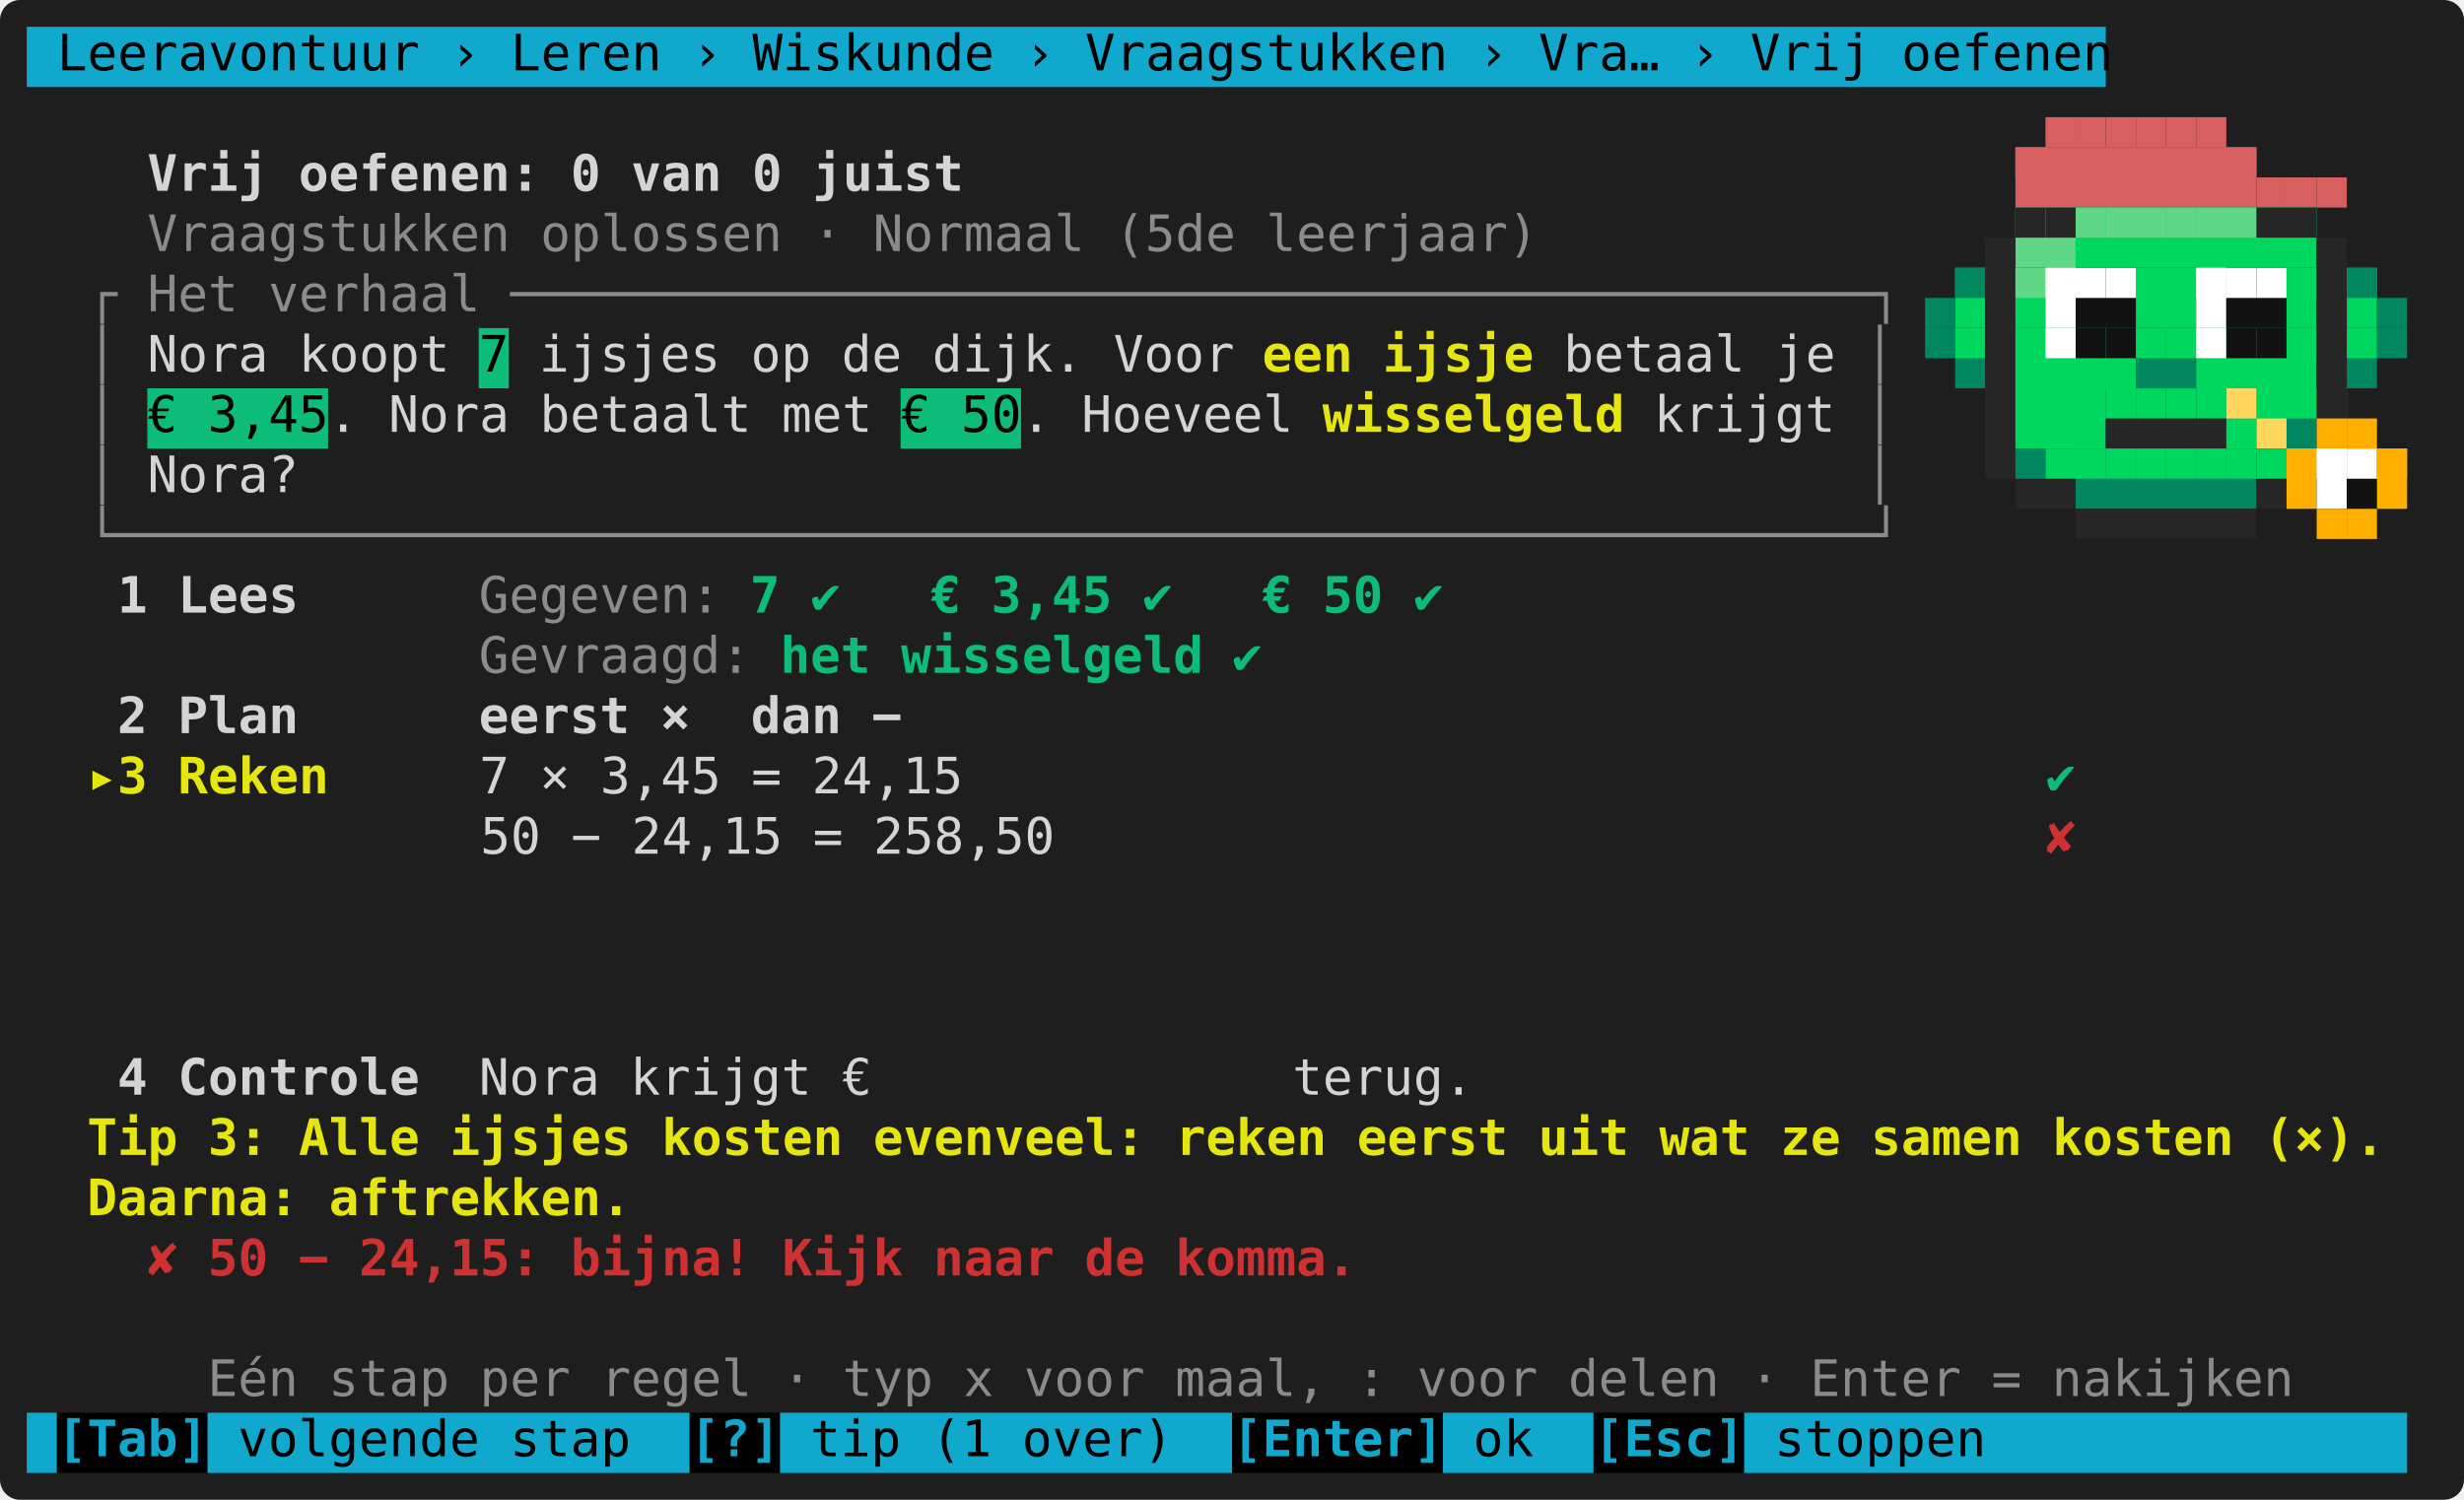
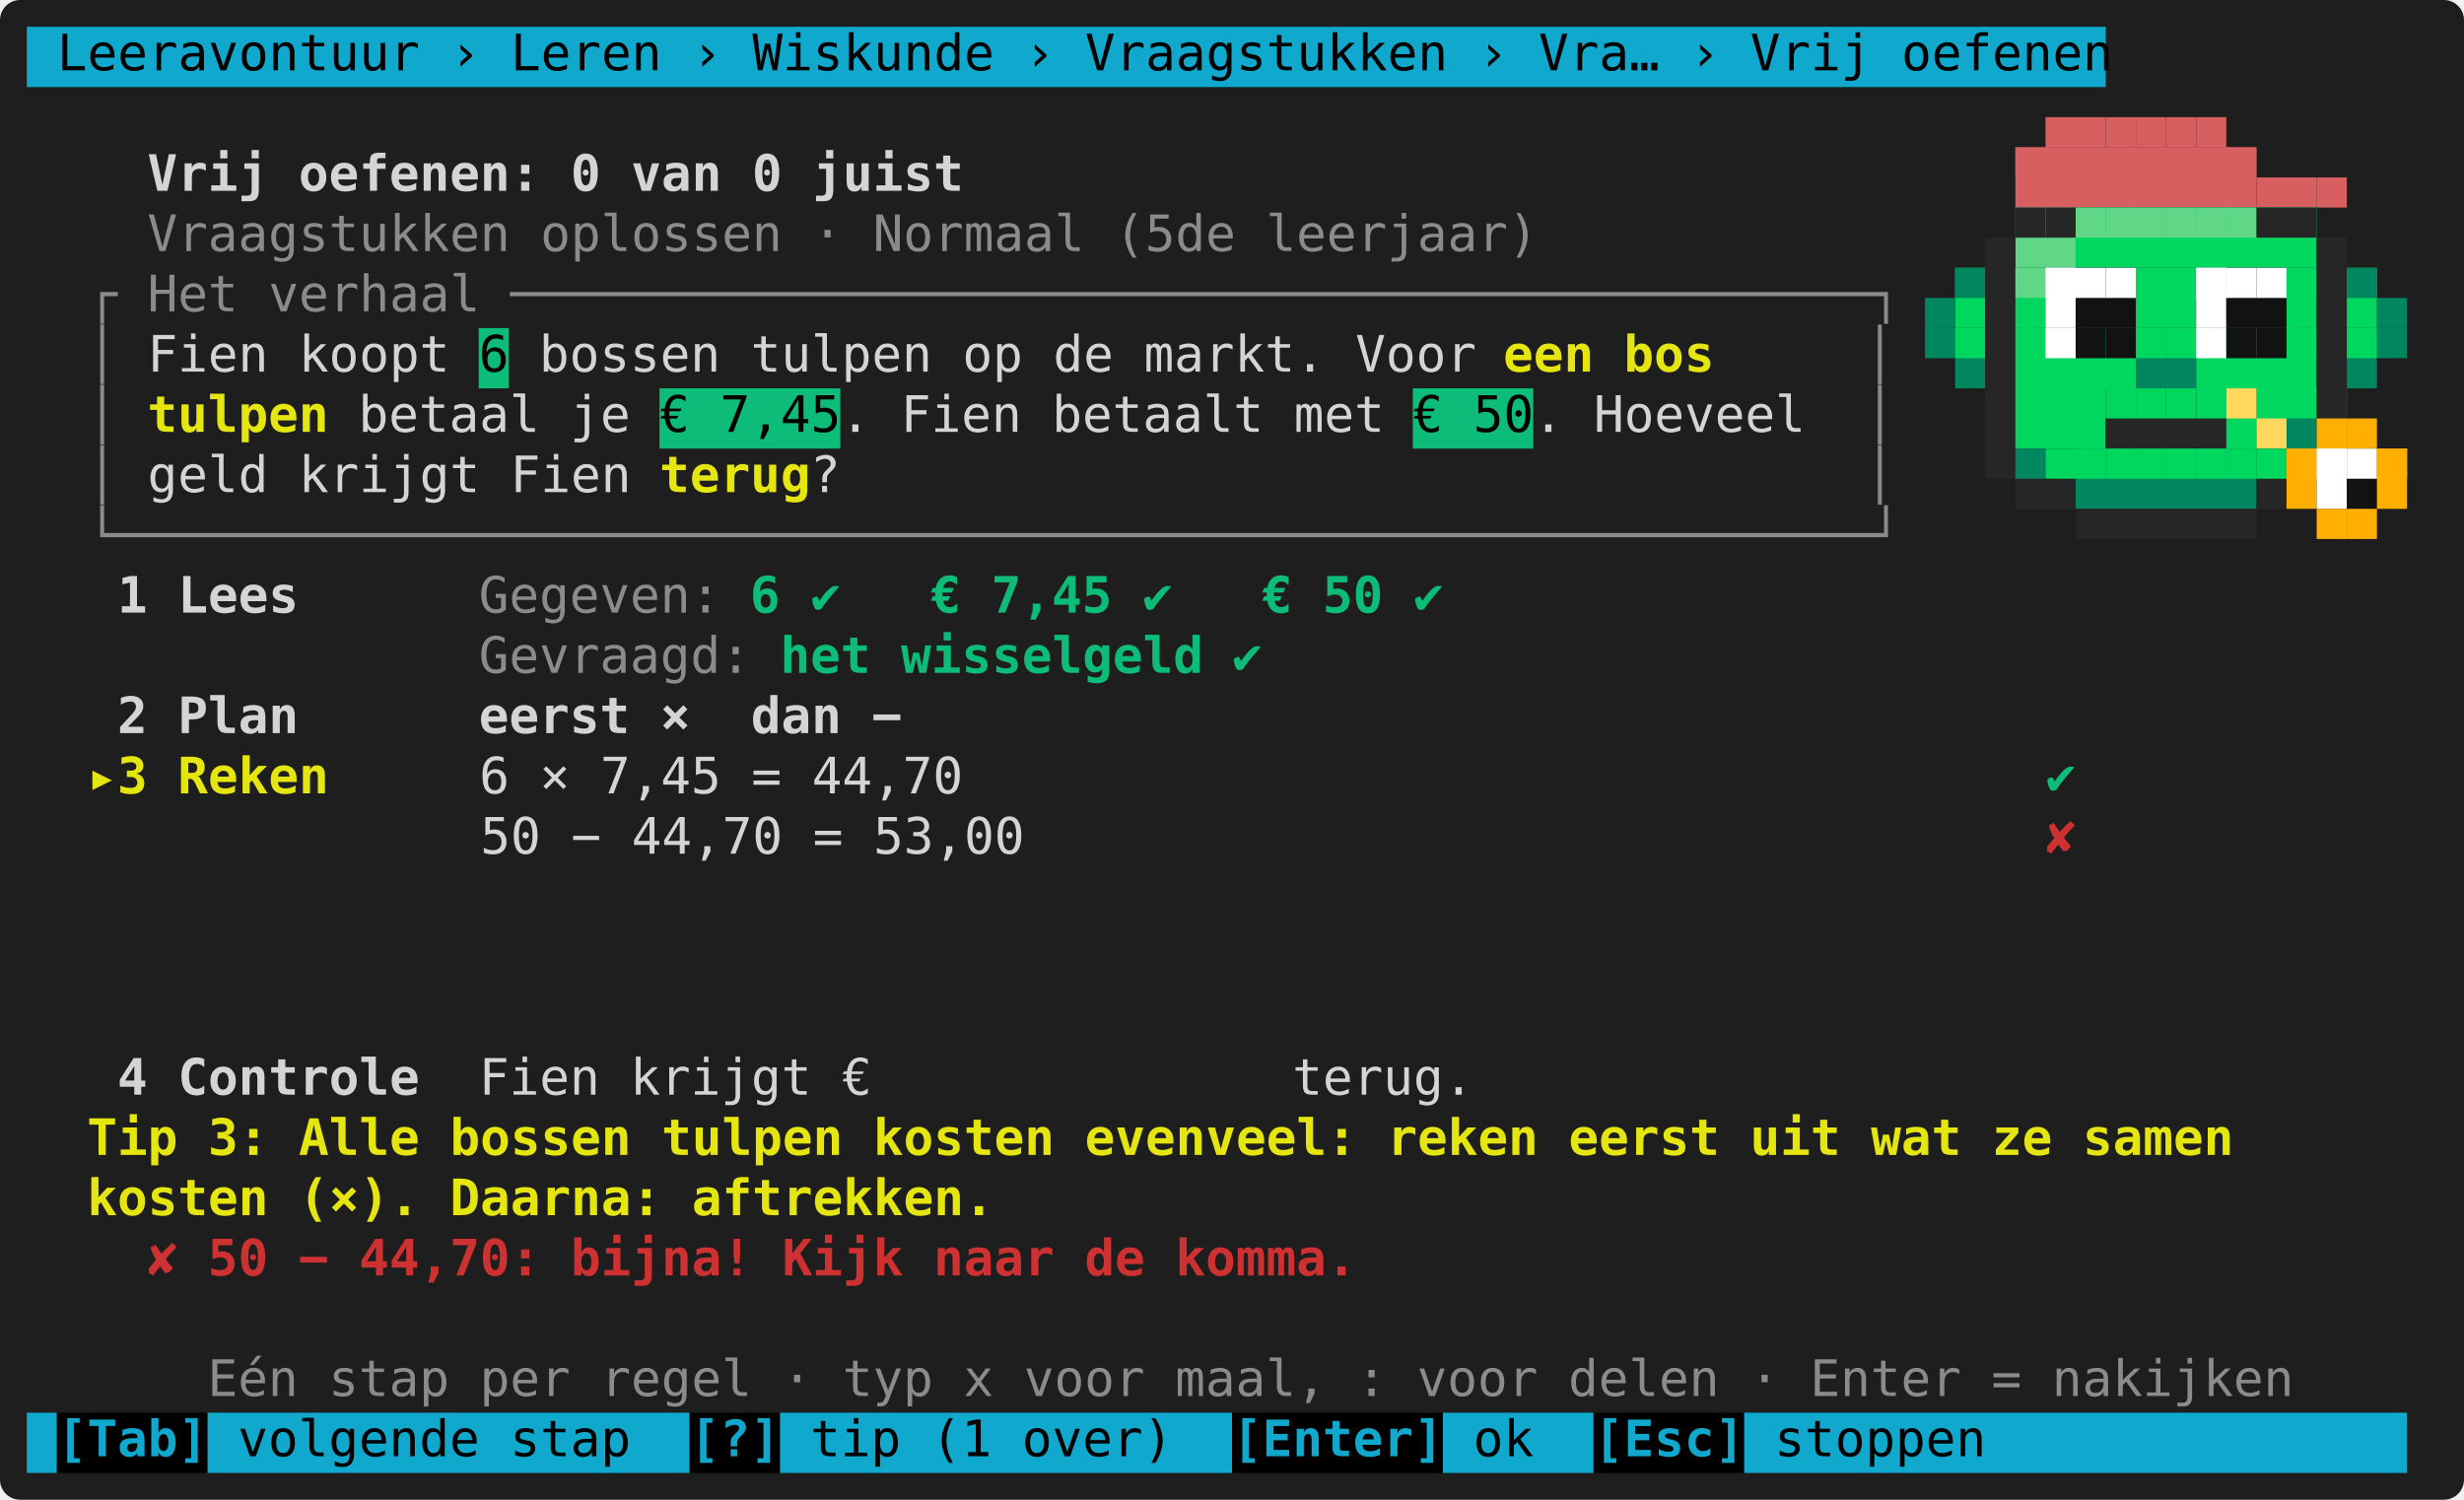
<svg xmlns="http://www.w3.org/2000/svg" width="736" height="448" viewBox="0 0 736 448" role="img" aria-label="Drie keer ? : de sleutelwoorden licht op en de tip zegt welke bewerkingen">
  <rect width="736" height="448" rx="6" fill="#1e1e1e" />
  <g font-family="DejaVu Sans Mono, Menlo, Consolas, monospace" font-size="15">
    <rect x="8" y="8" width="621" height="18" fill="#11a8cd" />
    <text x="8" y="21" textLength="621" lengthAdjust="spacingAndGlyphs" xml:space="preserve" fill="#000000"> Leeravontuur › Leren › Wiskunde › Vraagstukken › Vra… › Vrij oefenen</text>
    <rect x="611" y="35" width="9" height="9" fill="#d75f5f" />
    <rect x="620" y="35" width="9" height="9" fill="#d75f5f" />
    <rect x="629" y="35" width="9" height="9" fill="#d75f5f" />
    <rect x="638" y="35" width="9" height="9" fill="#d75f5f" />
    <rect x="647" y="35" width="9" height="9" fill="#d75f5f" />
    <rect x="656" y="35" width="9" height="9" fill="#d75f5f" />
    <rect x="602" y="44" width="72" height="18" fill="#d75f5f" />
    <rect x="602" y="44" width="9" height="9" fill="#d75f5f" />
    <rect x="611" y="44" width="9" height="9" fill="#d75f5f" />
    <rect x="620" y="44" width="9" height="9" fill="#d75f5f" />
    <rect x="629" y="44" width="9" height="9" fill="#d75f5f" />
    <rect x="638" y="44" width="9" height="9" fill="#d75f5f" />
    <rect x="647" y="44" width="9" height="9" fill="#d75f5f" />
    <rect x="656" y="44" width="9" height="9" fill="#d75f5f" />
    <rect x="665" y="44" width="9" height="9" fill="#d75f5f" />
    <rect x="674" y="53" width="9" height="9" fill="#d75f5f" />
    <rect x="683" y="53" width="9" height="9" fill="#d75f5f" />
    <rect x="692" y="53" width="9" height="9" fill="#d75f5f" />
    <text x="44" y="57" textLength="243" lengthAdjust="spacingAndGlyphs" xml:space="preserve" fill="#d4d4d4" font-weight="bold">Vrij oefenen: 0 van 0 juist</text>
    <rect x="602" y="62" width="18" height="18" fill="#5fd787" />
    <rect x="620" y="62" width="72" height="18" fill="#00d75f" />
    <rect x="593" y="71" width="9" height="9" fill="#262626" />
    <rect x="602" y="62" width="9" height="9" fill="#262626" />
    <rect x="611" y="62" width="9" height="9" fill="#262626" />
    <rect x="620" y="62" width="9" height="9" fill="#5fd787" />
    <rect x="629" y="62" width="9" height="9" fill="#5fd787" />
    <rect x="638" y="62" width="9" height="9" fill="#5fd787" />
    <rect x="647" y="62" width="9" height="9" fill="#5fd787" />
    <rect x="656" y="62" width="9" height="9" fill="#5fd787" />
    <rect x="665" y="62" width="9" height="9" fill="#5fd787" />
    <rect x="674" y="62" width="9" height="9" fill="#262626" />
    <rect x="683" y="62" width="9" height="9" fill="#262626" />
    <rect x="692" y="71" width="9" height="9" fill="#262626" />
    <text x="44" y="75" textLength="414" lengthAdjust="spacingAndGlyphs" xml:space="preserve" fill="#d4d4d4" opacity="0.6">Vraagstukken oplossen · Normaal (5de leerjaar)</text>
    <rect x="584" y="80" width="9" height="18" fill="#00d75f" />
    <rect x="593" y="80" width="9" height="18" fill="#262626" />
    <rect x="602" y="80" width="9" height="18" fill="#00d75f" />
    <rect x="611" y="80" width="9" height="18" fill="#ffffff" />
    <rect x="620" y="80" width="18" height="18" fill="#121212" />
    <rect x="638" y="80" width="18" height="18" fill="#00d75f" />
    <rect x="656" y="80" width="9" height="18" fill="#ffffff" />
    <rect x="665" y="80" width="18" height="18" fill="#121212" />
    <rect x="683" y="80" width="9" height="18" fill="#00d75f" />
    <rect x="692" y="80" width="9" height="18" fill="#262626" />
    <rect x="701" y="80" width="9" height="18" fill="#00d75f" />
    <rect x="575" y="89" width="9" height="9" fill="#00875f" />
    <rect x="584" y="80" width="9" height="9" fill="#00875f" />
    <rect x="593" y="80" width="9" height="9" fill="#262626" />
    <rect x="602" y="80" width="9" height="9" fill="#5fd787" />
    <rect x="611" y="80" width="9" height="9" fill="#ffffff" />
    <rect x="620" y="80" width="9" height="9" fill="#ffffff" />
    <rect x="629" y="80" width="9" height="9" fill="#ffffff" />
    <rect x="638" y="80" width="9" height="9" fill="#00d75f" />
    <rect x="647" y="80" width="9" height="9" fill="#00d75f" />
    <rect x="656" y="80" width="9" height="9" fill="#ffffff" />
    <rect x="665" y="80" width="9" height="9" fill="#ffffff" />
    <rect x="674" y="80" width="9" height="9" fill="#ffffff" />
    <rect x="683" y="80" width="9" height="9" fill="#00d75f" />
    <rect x="692" y="80" width="9" height="9" fill="#262626" />
    <rect x="701" y="80" width="9" height="9" fill="#00875f" />
    <rect x="710" y="89" width="9" height="9" fill="#00875f" />
    <text x="26" y="93" textLength="540" lengthAdjust="spacingAndGlyphs" xml:space="preserve" fill="#d4d4d4" opacity="0.6">┌ Het verhaal ─────────────────────────────────────────────┐</text>
    <rect x="143" y="98" width="9" height="18" fill="#0dbc79" />
    <rect x="584" y="98" width="9" height="18" fill="#00875f" />
    <rect x="593" y="98" width="9" height="18" fill="#262626" />
    <rect x="602" y="98" width="36" height="18" fill="#00d75f" />
    <rect x="638" y="98" width="18" height="18" fill="#00875f" />
    <rect x="656" y="98" width="36" height="18" fill="#00d75f" />
    <rect x="692" y="98" width="9" height="18" fill="#262626" />
    <rect x="701" y="98" width="9" height="18" fill="#00875f" />
    <rect x="575" y="98" width="9" height="9" fill="#00875f" />
    <rect x="584" y="98" width="9" height="9" fill="#00d75f" />
    <rect x="593" y="98" width="9" height="9" fill="#262626" />
    <rect x="602" y="98" width="9" height="9" fill="#00d75f" />
    <rect x="611" y="98" width="9" height="9" fill="#ffffff" />
    <rect x="620" y="98" width="9" height="9" fill="#121212" />
    <rect x="629" y="98" width="9" height="9" fill="#121212" />
    <rect x="638" y="98" width="9" height="9" fill="#00d75f" />
    <rect x="647" y="98" width="9" height="9" fill="#00d75f" />
    <rect x="656" y="98" width="9" height="9" fill="#ffffff" />
    <rect x="665" y="98" width="9" height="9" fill="#121212" />
    <rect x="674" y="98" width="9" height="9" fill="#121212" />
    <rect x="683" y="98" width="9" height="9" fill="#00d75f" />
    <rect x="692" y="98" width="9" height="9" fill="#262626" />
    <rect x="701" y="98" width="9" height="9" fill="#00d75f" />
    <rect x="710" y="98" width="9" height="9" fill="#00875f" />
    <text x="26" y="111" textLength="9" lengthAdjust="spacingAndGlyphs" xml:space="preserve" fill="#d4d4d4" opacity="0.6">│</text>
-     <text x="35" y="111" textLength="108" lengthAdjust="spacingAndGlyphs" xml:space="preserve" fill="#d4d4d4"> Nora koopt </text>
-     <text x="143" y="111" textLength="9" lengthAdjust="spacingAndGlyphs" xml:space="preserve" fill="#000000">7</text>
-     <text x="152" y="111" textLength="225" lengthAdjust="spacingAndGlyphs" xml:space="preserve" fill="#d4d4d4"> ijsjes op de dijk. Voor </text>
-     <text x="377" y="111" textLength="27" lengthAdjust="spacingAndGlyphs" xml:space="preserve" fill="#e5e510" font-weight="bold">een</text>
-     <text x="413" y="111" textLength="45" lengthAdjust="spacingAndGlyphs" xml:space="preserve" fill="#e5e510" font-weight="bold">ijsje</text>
-     <text x="458" y="111" textLength="99" lengthAdjust="spacingAndGlyphs" xml:space="preserve" fill="#d4d4d4"> betaal je </text>
+     <text x="35" y="111" textLength="108" lengthAdjust="spacingAndGlyphs" xml:space="preserve" fill="#d4d4d4"> Fien koopt </text>
+     <text x="143" y="111" textLength="9" lengthAdjust="spacingAndGlyphs" xml:space="preserve" fill="#000000">6</text>
+     <text x="152" y="111" textLength="297" lengthAdjust="spacingAndGlyphs" xml:space="preserve" fill="#d4d4d4"> bossen tulpen op de markt. Voor </text>
+     <text x="449" y="111" textLength="27" lengthAdjust="spacingAndGlyphs" xml:space="preserve" fill="#e5e510" font-weight="bold">een</text>
+     <text x="485" y="111" textLength="27" lengthAdjust="spacingAndGlyphs" xml:space="preserve" fill="#e5e510" font-weight="bold">bos</text>
    <text x="557" y="111" textLength="9" lengthAdjust="spacingAndGlyphs" xml:space="preserve" fill="#d4d4d4" opacity="0.6">│</text>
-     <rect x="44" y="116" width="54" height="18" fill="#0dbc79" />
-     <rect x="269" y="116" width="36" height="18" fill="#0dbc79" />
+     <rect x="197" y="116" width="54" height="18" fill="#0dbc79" />
+     <rect x="422" y="116" width="36" height="18" fill="#0dbc79" />
    <rect x="593" y="116" width="9" height="18" fill="#262626" />
    <rect x="602" y="116" width="27" height="18" fill="#00d75f" />
    <rect x="629" y="116" width="36" height="18" fill="#262626" />
    <rect x="665" y="116" width="9" height="18" fill="#00d75f" />
    <rect x="674" y="116" width="9" height="18" fill="#ffd75f" />
    <rect x="683" y="116" width="9" height="18" fill="#00875f" />
    <rect x="692" y="116" width="9" height="18" fill="#ffaf00" />
    <rect x="593" y="116" width="9" height="9" fill="#262626" />
    <rect x="602" y="116" width="9" height="9" fill="#00d75f" />
    <rect x="611" y="116" width="9" height="9" fill="#00d75f" />
    <rect x="620" y="116" width="9" height="9" fill="#00d75f" />
    <rect x="629" y="116" width="9" height="9" fill="#00d75f" />
    <rect x="638" y="116" width="9" height="9" fill="#00d75f" />
    <rect x="647" y="116" width="9" height="9" fill="#00d75f" />
    <rect x="656" y="116" width="9" height="9" fill="#00d75f" />
    <rect x="665" y="116" width="9" height="9" fill="#ffd75f" />
    <rect x="674" y="116" width="9" height="9" fill="#00d75f" />
    <rect x="683" y="116" width="9" height="9" fill="#00d75f" />
    <rect x="692" y="116" width="9" height="9" fill="#262626" />
    <rect x="701" y="125" width="9" height="9" fill="#ffaf00" />
    <text x="26" y="129" textLength="9" lengthAdjust="spacingAndGlyphs" xml:space="preserve" fill="#d4d4d4" opacity="0.6">│</text>
-     <text x="44" y="129" textLength="54" lengthAdjust="spacingAndGlyphs" xml:space="preserve" fill="#000000">€ 3,45</text>
-     <text x="98" y="129" textLength="171" lengthAdjust="spacingAndGlyphs" xml:space="preserve" fill="#d4d4d4">. Nora betaalt met </text>
-     <text x="269" y="129" textLength="36" lengthAdjust="spacingAndGlyphs" xml:space="preserve" fill="#000000">€ 50</text>
-     <text x="305" y="129" textLength="90" lengthAdjust="spacingAndGlyphs" xml:space="preserve" fill="#d4d4d4">. Hoeveel </text>
-     <text x="395" y="129" textLength="90" lengthAdjust="spacingAndGlyphs" xml:space="preserve" fill="#e5e510" font-weight="bold">wisselgeld</text>
-     <text x="485" y="129" textLength="72" lengthAdjust="spacingAndGlyphs" xml:space="preserve" fill="#d4d4d4"> krijgt </text>
+     <text x="44" y="129" textLength="54" lengthAdjust="spacingAndGlyphs" xml:space="preserve" fill="#e5e510" font-weight="bold">tulpen</text>
+     <text x="98" y="129" textLength="99" lengthAdjust="spacingAndGlyphs" xml:space="preserve" fill="#d4d4d4"> betaal je </text>
+     <text x="197" y="129" textLength="54" lengthAdjust="spacingAndGlyphs" xml:space="preserve" fill="#000000">€ 7,45</text>
+     <text x="251" y="129" textLength="171" lengthAdjust="spacingAndGlyphs" xml:space="preserve" fill="#d4d4d4">. Fien betaalt met </text>
+     <text x="422" y="129" textLength="36" lengthAdjust="spacingAndGlyphs" xml:space="preserve" fill="#000000">€ 50</text>
+     <text x="458" y="129" textLength="99" lengthAdjust="spacingAndGlyphs" xml:space="preserve" fill="#d4d4d4">. Hoeveel  </text>
    <text x="557" y="129" textLength="9" lengthAdjust="spacingAndGlyphs" xml:space="preserve" fill="#d4d4d4" opacity="0.6">│</text>
    <rect x="602" y="134" width="18" height="18" fill="#262626" />
    <rect x="620" y="134" width="54" height="18" fill="#00875f" />
    <rect x="674" y="134" width="9" height="18" fill="#262626" />
    <rect x="683" y="134" width="9" height="18" fill="#ffaf00" />
    <rect x="692" y="134" width="9" height="18" fill="#ffffff" />
    <rect x="701" y="134" width="9" height="18" fill="#121212" />
    <rect x="710" y="134" width="9" height="18" fill="#ffaf00" />
    <rect x="593" y="134" width="9" height="9" fill="#262626" />
    <rect x="602" y="134" width="9" height="9" fill="#00875f" />
    <rect x="611" y="134" width="9" height="9" fill="#00d75f" />
    <rect x="620" y="134" width="9" height="9" fill="#00d75f" />
    <rect x="629" y="134" width="9" height="9" fill="#00d75f" />
    <rect x="638" y="134" width="9" height="9" fill="#00d75f" />
    <rect x="647" y="134" width="9" height="9" fill="#00d75f" />
    <rect x="656" y="134" width="9" height="9" fill="#00d75f" />
    <rect x="665" y="134" width="9" height="9" fill="#00d75f" />
    <rect x="674" y="134" width="9" height="9" fill="#00d75f" />
    <rect x="683" y="134" width="9" height="9" fill="#ffaf00" />
    <rect x="692" y="134" width="9" height="9" fill="#ffffff" />
    <rect x="701" y="134" width="9" height="9" fill="#ffffff" />
    <rect x="710" y="134" width="9" height="9" fill="#ffaf00" />
    <text x="26" y="147" textLength="9" lengthAdjust="spacingAndGlyphs" xml:space="preserve" fill="#d4d4d4" opacity="0.6">│</text>
-     <text x="35" y="147" textLength="522" lengthAdjust="spacingAndGlyphs" xml:space="preserve" fill="#d4d4d4"> Nora?                                                    </text>
+     <text x="35" y="147" textLength="162" lengthAdjust="spacingAndGlyphs" xml:space="preserve" fill="#d4d4d4"> geld krijgt Fien </text>
+     <text x="197" y="147" textLength="45" lengthAdjust="spacingAndGlyphs" xml:space="preserve" fill="#e5e510" font-weight="bold">terug</text>
+     <text x="242" y="147" textLength="315" lengthAdjust="spacingAndGlyphs" xml:space="preserve" fill="#d4d4d4">?                                  </text>
    <text x="557" y="147" textLength="9" lengthAdjust="spacingAndGlyphs" xml:space="preserve" fill="#d4d4d4" opacity="0.6">│</text>
    <rect x="620" y="152" width="9" height="9" fill="#262626" />
    <rect x="629" y="152" width="9" height="9" fill="#262626" />
    <rect x="638" y="152" width="9" height="9" fill="#262626" />
    <rect x="647" y="152" width="9" height="9" fill="#262626" />
    <rect x="656" y="152" width="9" height="9" fill="#262626" />
    <rect x="665" y="152" width="9" height="9" fill="#262626" />
    <rect x="692" y="152" width="9" height="9" fill="#ffaf00" />
    <rect x="701" y="152" width="9" height="9" fill="#ffaf00" />
    <text x="26" y="165" textLength="540" lengthAdjust="spacingAndGlyphs" xml:space="preserve" fill="#d4d4d4" opacity="0.6">└──────────────────────────────────────────────────────────┘</text>
    <text x="26" y="183" textLength="63" lengthAdjust="spacingAndGlyphs" xml:space="preserve" fill="#d4d4d4" font-weight="bold"> 1 Lees</text>
    <text x="143" y="183" textLength="72" lengthAdjust="spacingAndGlyphs" xml:space="preserve" fill="#d4d4d4" opacity="0.6">Gegeven:</text>
-     <text x="224" y="183" textLength="27" lengthAdjust="spacingAndGlyphs" xml:space="preserve" fill="#0dbc79" font-weight="bold">7 ✔</text>
-     <text x="278" y="183" textLength="72" lengthAdjust="spacingAndGlyphs" xml:space="preserve" fill="#0dbc79" font-weight="bold">€ 3,45 ✔</text>
+     <text x="224" y="183" textLength="27" lengthAdjust="spacingAndGlyphs" xml:space="preserve" fill="#0dbc79" font-weight="bold">6 ✔</text>
+     <text x="278" y="183" textLength="72" lengthAdjust="spacingAndGlyphs" xml:space="preserve" fill="#0dbc79" font-weight="bold">€ 7,45 ✔</text>
    <text x="377" y="183" textLength="54" lengthAdjust="spacingAndGlyphs" xml:space="preserve" fill="#0dbc79" font-weight="bold">€ 50 ✔</text>
    <text x="143" y="201" textLength="81" lengthAdjust="spacingAndGlyphs" xml:space="preserve" fill="#d4d4d4" opacity="0.6">Gevraagd:</text>
    <text x="233" y="201" textLength="126" lengthAdjust="spacingAndGlyphs" xml:space="preserve" fill="#0dbc79" font-weight="bold">het wisselgeld</text>
    <text x="368" y="201" textLength="9" lengthAdjust="spacingAndGlyphs" xml:space="preserve" fill="#0dbc79" font-weight="bold">✔</text>
    <text x="26" y="219" textLength="63" lengthAdjust="spacingAndGlyphs" xml:space="preserve" fill="#d4d4d4" font-weight="bold"> 2 Plan</text>
    <text x="143" y="219" textLength="126" lengthAdjust="spacingAndGlyphs" xml:space="preserve" fill="#d4d4d4" font-weight="bold">eerst ×  dan −</text>
    <text x="26" y="237" textLength="72" lengthAdjust="spacingAndGlyphs" xml:space="preserve" fill="#e5e510" font-weight="bold">▸3 Reken</text>
-     <text x="98" y="237" textLength="513" lengthAdjust="spacingAndGlyphs" xml:space="preserve" fill="#d4d4d4">     7 × 3,45 = 24,15                                    </text>
+     <text x="98" y="237" textLength="513" lengthAdjust="spacingAndGlyphs" xml:space="preserve" fill="#d4d4d4">     6 × 7,45 = 44,70                                    </text>
    <text x="611" y="237" textLength="9" lengthAdjust="spacingAndGlyphs" xml:space="preserve" fill="#0dbc79" font-weight="bold">✔</text>
-     <text x="8" y="255" textLength="603" lengthAdjust="spacingAndGlyphs" xml:space="preserve" fill="#d4d4d4">               50 − 24,15 = 258,50                                 </text>
+     <text x="8" y="255" textLength="603" lengthAdjust="spacingAndGlyphs" xml:space="preserve" fill="#d4d4d4">               50 − 44,70 = 53,00                                  </text>
    <text x="611" y="255" textLength="9" lengthAdjust="spacingAndGlyphs" xml:space="preserve" fill="#cd3131" font-weight="bold">✘</text>
    <text x="26" y="327" textLength="99" lengthAdjust="spacingAndGlyphs" xml:space="preserve" fill="#d4d4d4" font-weight="bold"> 4 Controle</text>
-     <text x="125" y="327" textLength="144" lengthAdjust="spacingAndGlyphs" xml:space="preserve" fill="#d4d4d4">  Nora krijgt € </text>
+     <text x="125" y="327" textLength="144" lengthAdjust="spacingAndGlyphs" xml:space="preserve" fill="#d4d4d4">  Fien krijgt € </text>
    <text x="377" y="327" textLength="351" lengthAdjust="spacingAndGlyphs" xml:space="preserve" fill="#d4d4d4"> terug.                                </text>
-     <text x="26" y="345" textLength="684" lengthAdjust="spacingAndGlyphs" xml:space="preserve" fill="#e5e510" font-weight="bold">Tip 3: Alle ijsjes kosten evenveel: reken eerst uit wat ze samen kosten (×).</text>
-     <text x="26" y="363" textLength="162" lengthAdjust="spacingAndGlyphs" xml:space="preserve" fill="#e5e510" font-weight="bold">Daarna: aftrekken.</text>
-     <text x="44" y="381" textLength="360" lengthAdjust="spacingAndGlyphs" xml:space="preserve" fill="#cd3131" font-weight="bold">✘ 50 − 24,15: bijna! Kijk naar de komma.</text>
+     <text x="26" y="345" textLength="639" lengthAdjust="spacingAndGlyphs" xml:space="preserve" fill="#e5e510" font-weight="bold">Tip 3: Alle bossen tulpen kosten evenveel: reken eerst uit wat ze samen</text>
+     <text x="26" y="363" textLength="270" lengthAdjust="spacingAndGlyphs" xml:space="preserve" fill="#e5e510" font-weight="bold">kosten (×). Daarna: aftrekken.</text>
+     <text x="44" y="381" textLength="360" lengthAdjust="spacingAndGlyphs" xml:space="preserve" fill="#cd3131" font-weight="bold">✘ 50 − 44,70: bijna! Kijk naar de komma.</text>
    <text x="62" y="417" textLength="621" lengthAdjust="spacingAndGlyphs" xml:space="preserve" fill="#d4d4d4" opacity="0.6">Eén stap per regel · typ x voor maal, : voor delen · Enter = nakijken</text>
    <rect x="8" y="422" width="9" height="18" fill="#11a8cd" />
    <rect x="17" y="422" width="45" height="18" fill="#000000" />
    <rect x="62" y="422" width="144" height="18" fill="#11a8cd" />
    <rect x="206" y="422" width="27" height="18" fill="#000000" />
    <rect x="233" y="422" width="135" height="18" fill="#11a8cd" />
    <rect x="368" y="422" width="63" height="18" fill="#000000" />
    <rect x="431" y="422" width="45" height="18" fill="#11a8cd" />
    <rect x="476" y="422" width="45" height="18" fill="#000000" />
    <rect x="521" y="422" width="198" height="18" fill="#11a8cd" />
    <text x="17" y="435" textLength="45" lengthAdjust="spacingAndGlyphs" xml:space="preserve" fill="#11a8cd" font-weight="bold">[Tab]</text>
    <text x="62" y="435" textLength="144" lengthAdjust="spacingAndGlyphs" xml:space="preserve" fill="#000000"> volgende stap  </text>
    <text x="206" y="435" textLength="27" lengthAdjust="spacingAndGlyphs" xml:space="preserve" fill="#11a8cd" font-weight="bold">[?]</text>
    <text x="233" y="435" textLength="135" lengthAdjust="spacingAndGlyphs" xml:space="preserve" fill="#000000"> tip (1 over)  </text>
    <text x="368" y="435" textLength="63" lengthAdjust="spacingAndGlyphs" xml:space="preserve" fill="#11a8cd" font-weight="bold">[Enter]</text>
    <text x="431" y="435" textLength="45" lengthAdjust="spacingAndGlyphs" xml:space="preserve" fill="#000000"> ok  </text>
    <text x="476" y="435" textLength="45" lengthAdjust="spacingAndGlyphs" xml:space="preserve" fill="#11a8cd" font-weight="bold">[Esc]</text>
    <text x="521" y="435" textLength="198" lengthAdjust="spacingAndGlyphs" xml:space="preserve" fill="#000000"> stoppen              </text>
  </g>
</svg>
